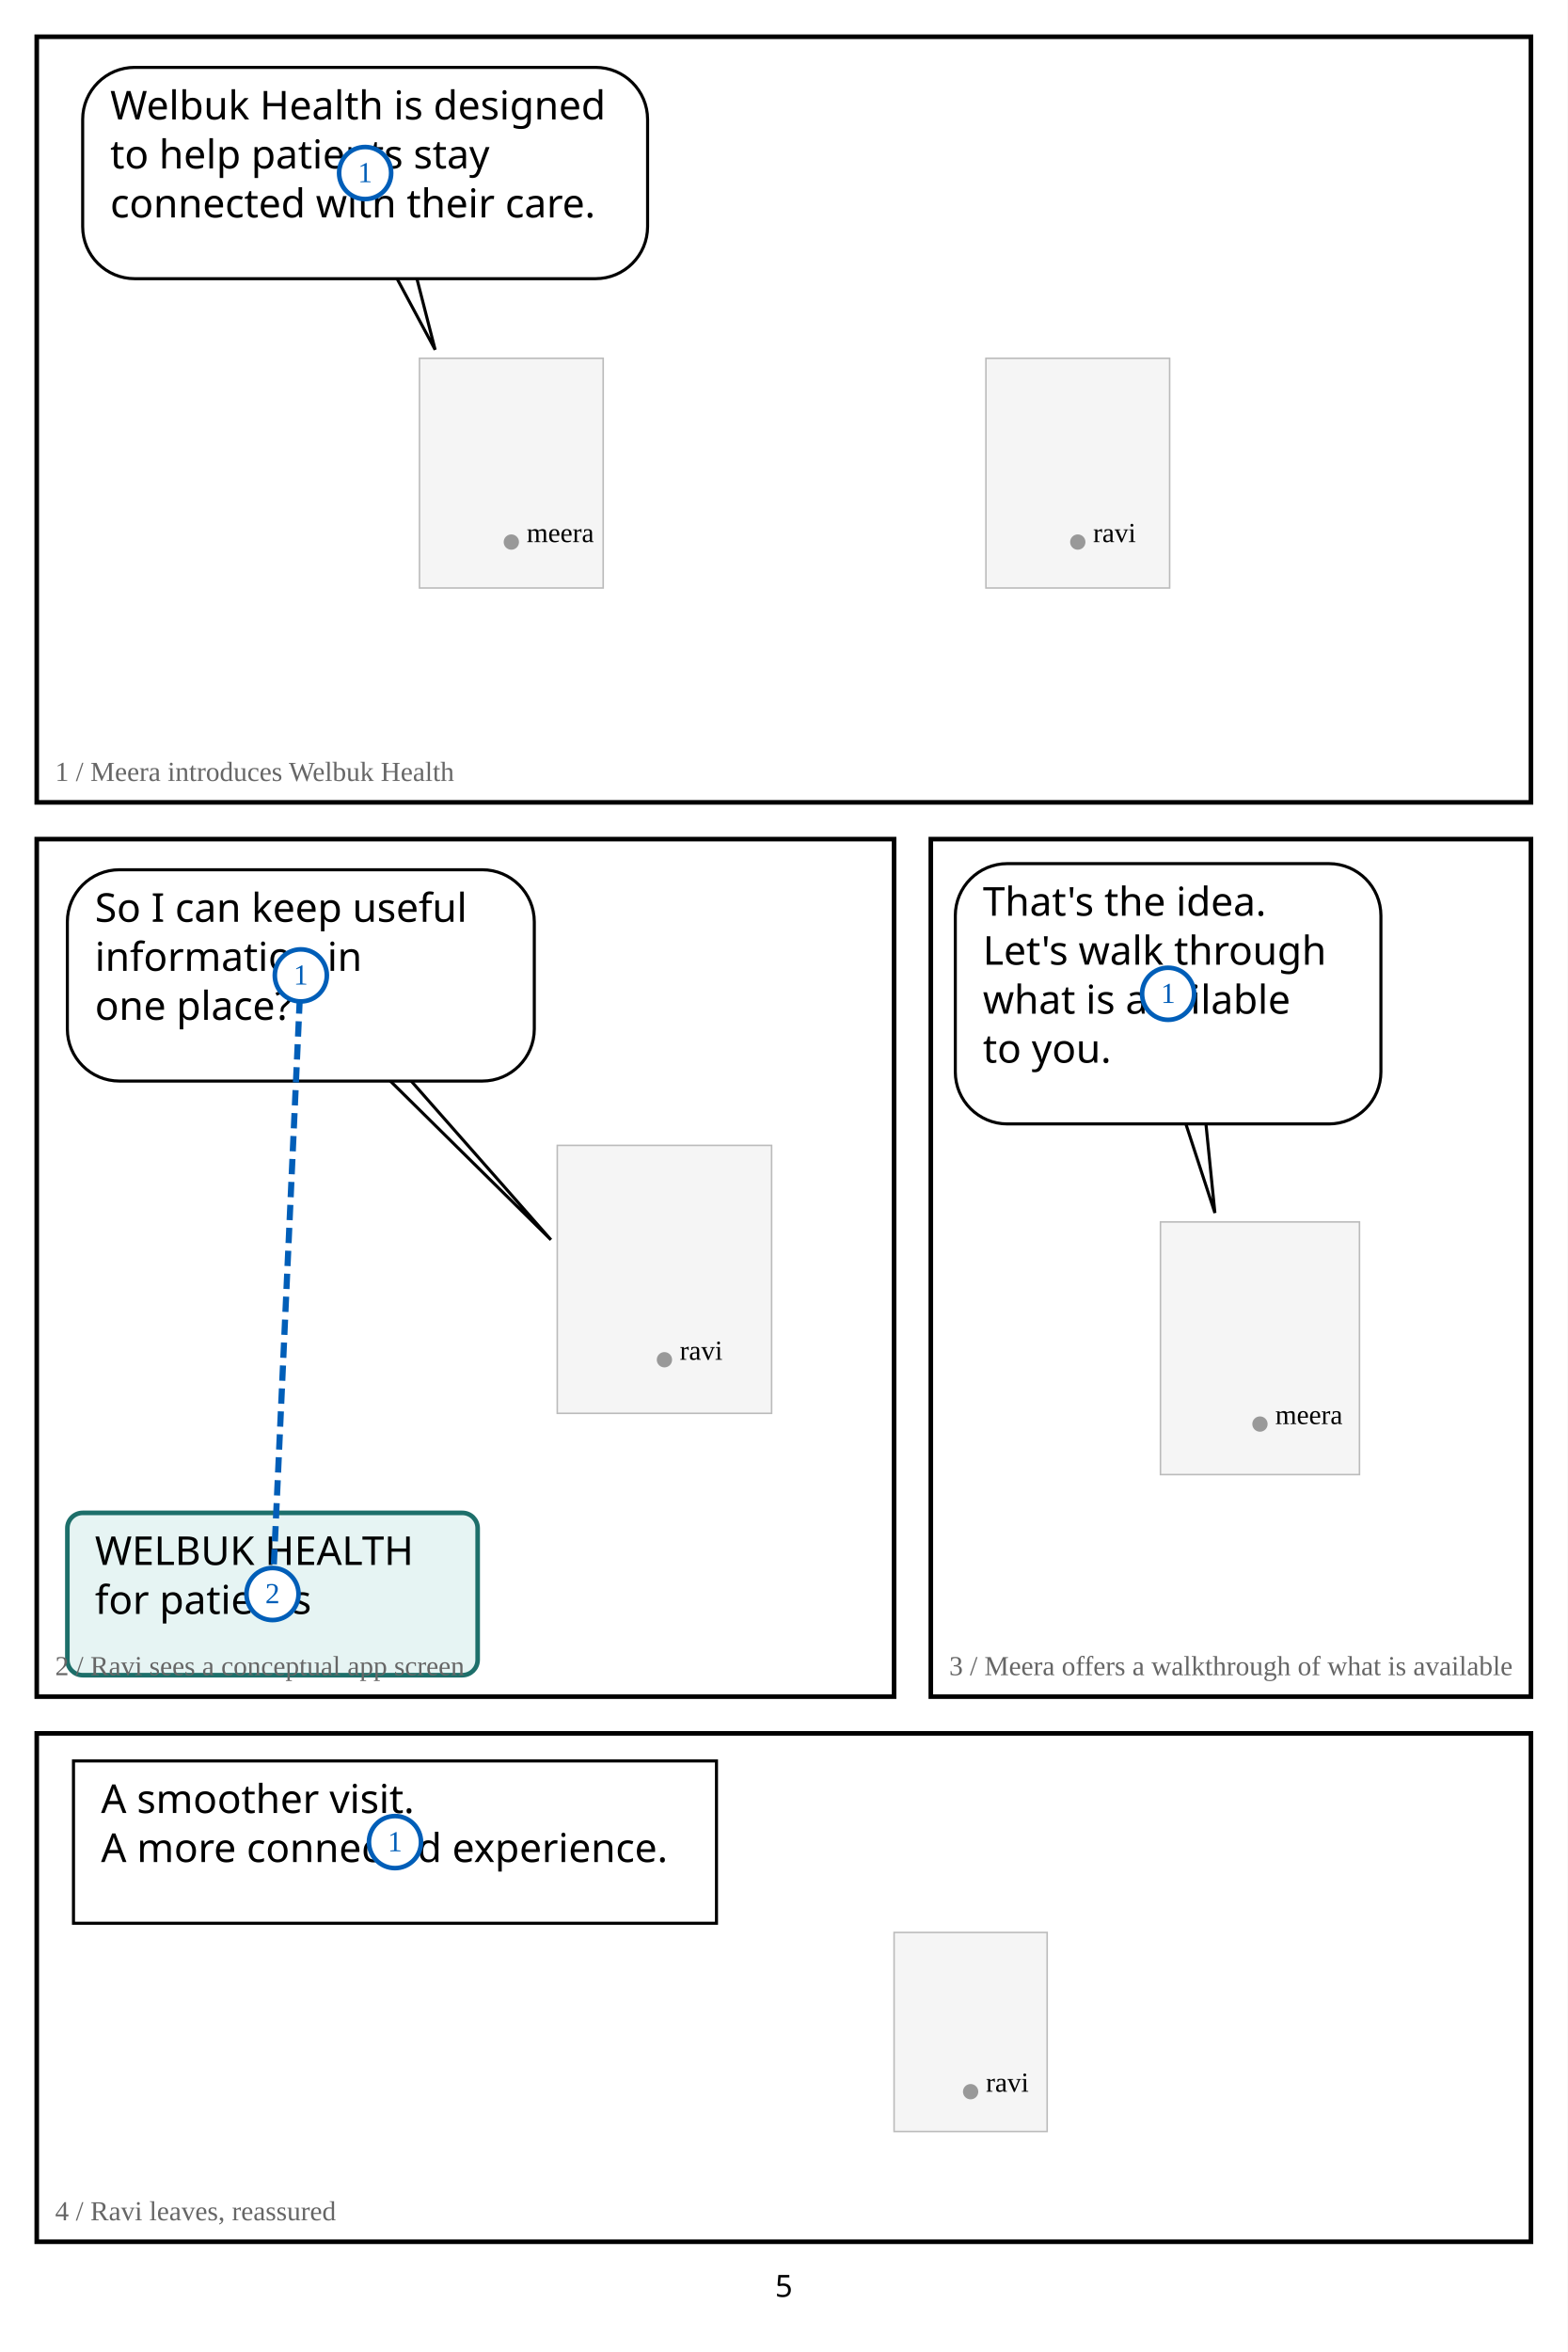
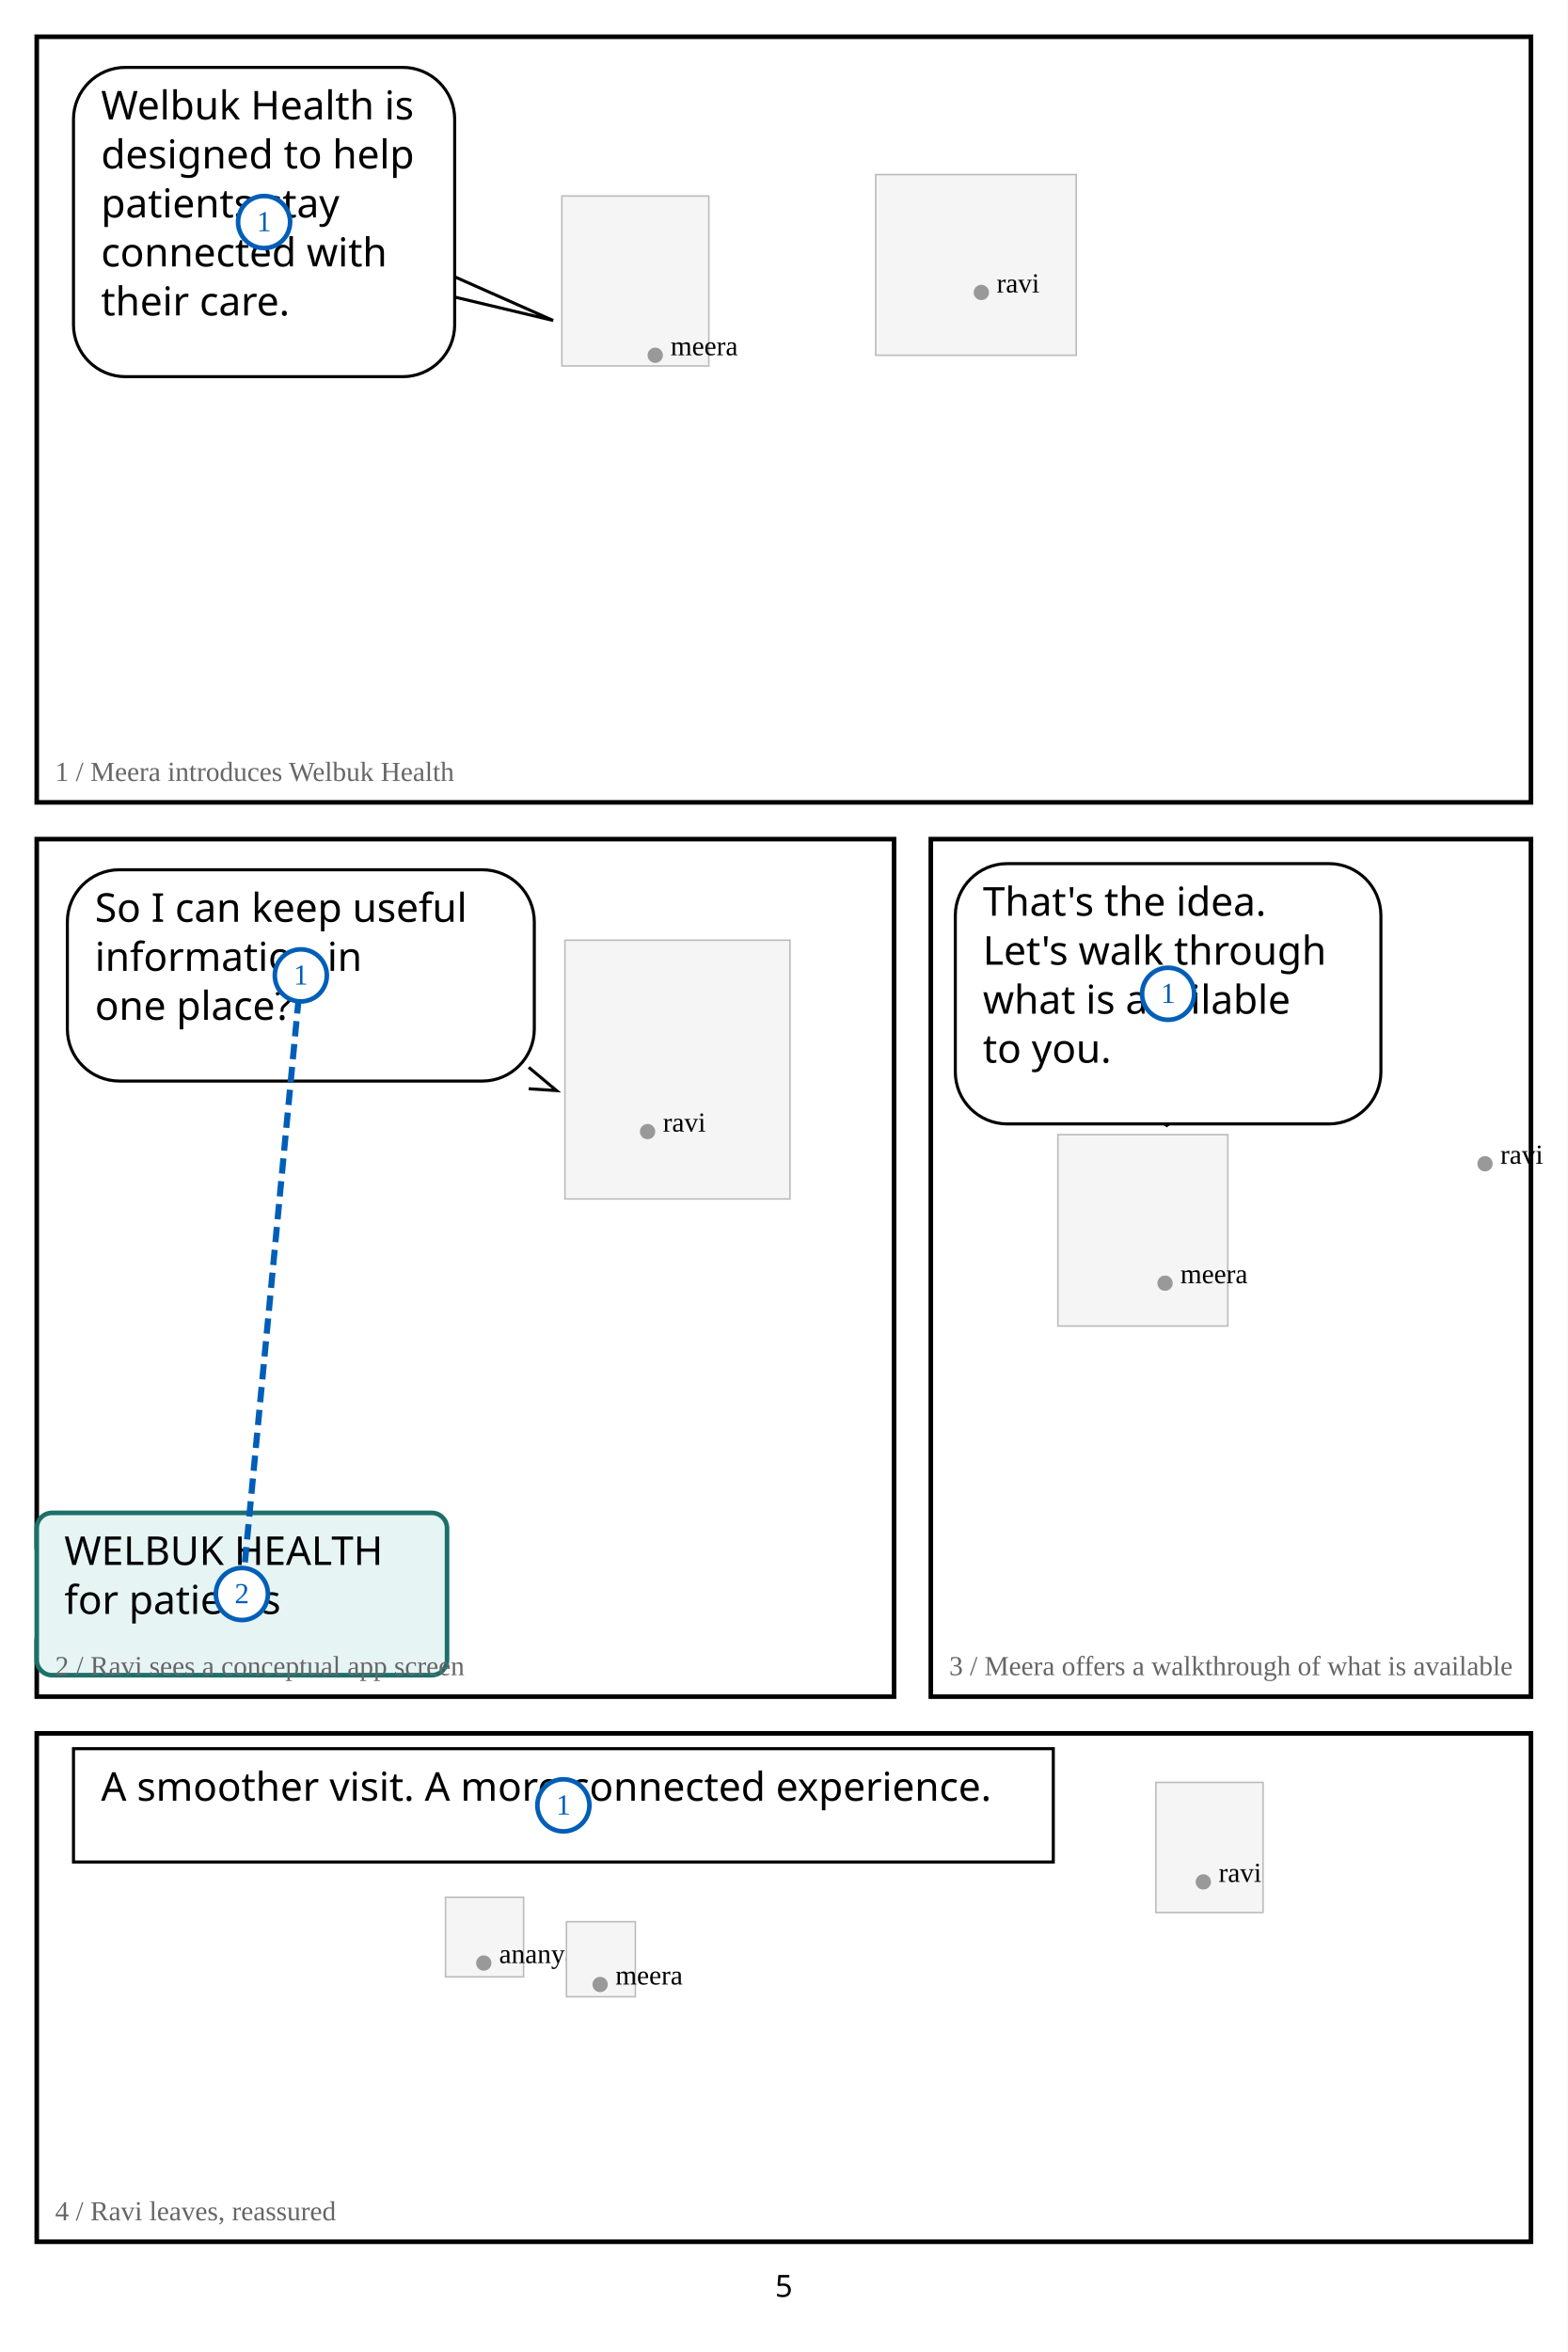
<svg xmlns="http://www.w3.org/2000/svg" width="1024" height="1536" viewBox="0 0 1024 1536">
  <rect width="1024" height="1536" fill="white" />
-   <rect x="274" y="234" width="120" height="150" fill="#f5f5f5" stroke="#bbb" />
-   <circle cx="334" cy="354" r="5" fill="#999" />
-   <text x="344" y="354" font-size="18">meera</text>
-   <rect x="644" y="234" width="120" height="150" fill="#f5f5f5" stroke="#bbb" />
-   <circle cx="704" cy="354" r="5" fill="#999" />
-   <text x="714" y="354" font-size="18">ravi</text>
+   <rect x="367" y="128" width="96" height="111" fill="#f5f5f5" stroke="#bbb" />
+   <circle cx="428" cy="232" r="5" fill="#999" />
+   <text x="438" y="232" font-size="18">meera</text>
+   <rect x="572" y="114" width="131" height="118" fill="#f5f5f5" stroke="#bbb" />
+   <circle cx="641" cy="191" r="5" fill="#999" />
+   <text x="651" y="191" font-size="18">ravi</text>
  <rect x="24" y="24" width="976" height="500" fill="none" stroke="black" stroke-width="3" />
-   <rect x="54" y="44" width="369" height="138" rx="34" fill="white" stroke="white" stroke-width="6" />
-   <path d="M 257.369 178.281 L 284.238 228.422 L 271.369 178.281 Z" fill="white" stroke="white" stroke-width="6" stroke-linejoin="round" />
-   <path data-speaker="meera" d="M 257.369 178.281 L 284.238 228.422 L 271.369 178.281" fill="white" stroke="black" stroke-width="2" />
-   <rect x="54" y="44" width="369" height="138" rx="34" fill="white" stroke="black" stroke-width="2" />
-   <text x="72" y="78" font-family="Meiryo,MS Gothic,sans-serif" font-size="26" fill="black">Welbuk Health is designed </text>
-   <text x="72" y="110" font-family="Meiryo,MS Gothic,sans-serif" font-size="26" fill="black">to help patients stay </text>
-   <text x="72" y="142" font-family="Meiryo,MS Gothic,sans-serif" font-size="26" fill="black">connected with their care.</text>
+   <rect x="48" y="44" width="249" height="202" rx="34" fill="white" stroke="white" stroke-width="6" />
+   <path d="M 293.213 179.104 L 361.32 209.295 L 293.213 193.104 Z" fill="white" stroke="white" stroke-width="6" stroke-linejoin="round" />
+   <path data-speaker="meera" d="M 293.213 179.104 L 361.32 209.295 L 293.213 193.104" fill="white" stroke="black" stroke-width="2" />
+   <rect x="48" y="44" width="249" height="202" rx="34" fill="white" stroke="black" stroke-width="2" />
+   <text x="66" y="78" font-family="Meiryo,MS Gothic,sans-serif" font-size="26" fill="black">Welbuk Health is </text>
+   <text x="66" y="110" font-family="Meiryo,MS Gothic,sans-serif" font-size="26" fill="black">designed to help </text>
+   <text x="66" y="142" font-family="Meiryo,MS Gothic,sans-serif" font-size="26" fill="black">patients stay </text>
+   <text x="66" y="174" font-family="Meiryo,MS Gothic,sans-serif" font-size="26" fill="black">connected with </text>
+   <text x="66" y="206" font-family="Meiryo,MS Gothic,sans-serif" font-size="26" fill="black">their care.</text>
  <text x="36" y="510" font-size="18" fill="#666">1 / Meera introduces Welbuk Health</text>
-   <rect x="364" y="748" width="140" height="175" fill="#f5f5f5" stroke="#bbb" />
-   <circle cx="434" cy="888" r="5" fill="#999" />
-   <text x="444" y="888" font-size="18">ravi</text>
+   <rect x="369" y="614" width="147" height="169" fill="#f5f5f5" stroke="#bbb" />
+   <circle cx="423" cy="739" r="5" fill="#999" />
+   <text x="433" y="739" font-size="18">ravi</text>
  <rect x="24" y="548" width="560" height="560" fill="none" stroke="black" stroke-width="3" />
  <rect x="44" y="568" width="305" height="138" rx="34" fill="white" stroke="white" stroke-width="6" />
-   <path d="M 252.04 703.095 L 359.876 809.663 L 266.04 703.095 Z" fill="white" stroke="white" stroke-width="6" stroke-linejoin="round" />
-   <rect x="44" y="988" width="268" height="106" rx="34" fill="white" stroke="white" stroke-width="6" />
-   <path data-speaker="ravi" d="M 252.04 703.095 L 359.876 809.663 L 266.04 703.095" fill="white" stroke="black" stroke-width="2" />
+   <path d="M 345.353 697.033 L 363.529 712.218 L 345.353 711.033 Z" fill="white" stroke="white" stroke-width="6" stroke-linejoin="round" />
+   <rect x="24" y="988" width="268" height="106" rx="34" fill="white" stroke="white" stroke-width="6" />
+   <path data-speaker="ravi" d="M 345.353 697.033 L 363.529 712.218 L 345.353 711.033" fill="white" stroke="black" stroke-width="2" />
  <rect x="44" y="568" width="305" height="138" rx="34" fill="white" stroke="black" stroke-width="2" />
  <text x="62" y="602" font-family="Meiryo,MS Gothic,sans-serif" font-size="26" fill="black">So I can keep useful </text>
  <text x="62" y="634" font-family="Meiryo,MS Gothic,sans-serif" font-size="26" fill="black">information in </text>
  <text x="62" y="666" font-family="Meiryo,MS Gothic,sans-serif" font-size="26" fill="black">one place?</text>
-   <rect x="44" y="988" width="268" height="106" rx="10" fill="#e6f4f3" stroke="#1d6f6a" stroke-width="3" />
-   <text x="62" y="1022" font-family="Meiryo,MS Gothic,sans-serif" font-size="26" fill="black">WELBUK HEALTH </text>
-   <text x="62" y="1054" font-family="Meiryo,MS Gothic,sans-serif" font-size="26" fill="black">for patients</text>
+   <rect x="24" y="988" width="268" height="106" rx="10" fill="#e6f4f3" stroke="#1d6f6a" stroke-width="3" />
+   <text x="42" y="1022" font-family="Meiryo,MS Gothic,sans-serif" font-size="26" fill="black">WELBUK HEALTH </text>
+   <text x="42" y="1054" font-family="Meiryo,MS Gothic,sans-serif" font-size="26" fill="black">for patients</text>
  <text x="36" y="1094" font-size="18" fill="#666">2 / Ravi sees a conceptual app screen</text>
-   <rect x="758" y="798" width="130" height="165" fill="#f5f5f5" stroke="#bbb" />
-   <circle cx="823" cy="930" r="5" fill="#999" />
-   <text x="833" y="930" font-size="18">meera</text>
+   <rect x="691" y="741" width="111" height="125" fill="#f5f5f5" stroke="#bbb" />
+   <circle cx="761" cy="838" r="5" fill="#999" />
+   <text x="771" y="838" font-size="18">meera</text>
+   <circle cx="970" cy="760" r="5" fill="#999" />
+   <text x="980" y="760" font-size="18">ravi</text>
  <rect x="608" y="548" width="392" height="560" fill="none" stroke="black" stroke-width="3" />
  <rect x="624" y="564" width="278" height="170" rx="34" fill="white" stroke="white" stroke-width="6" />
-   <path d="M 773.314 730.088 L 793.562 792.132 L 787.314 730.088 Z" fill="white" stroke="white" stroke-width="6" stroke-linejoin="round" />
-   <path data-speaker="meera" d="M 773.314 730.088 L 793.562 792.132 L 787.314 730.088" fill="white" stroke="black" stroke-width="2" />
+   <path d="M 755.143 730 L 762.09 735 L 769.143 730 Z" fill="white" stroke="white" stroke-width="6" stroke-linejoin="round" />
+   <path data-speaker="meera" d="M 755.143 730 L 762.09 735 L 769.143 730" fill="white" stroke="black" stroke-width="2" />
  <rect x="624" y="564" width="278" height="170" rx="34" fill="white" stroke="black" stroke-width="2" />
  <text x="642" y="598" font-family="Meiryo,MS Gothic,sans-serif" font-size="26" fill="black">That's the idea. </text>
  <text x="642" y="630" font-family="Meiryo,MS Gothic,sans-serif" font-size="26" fill="black">Let's walk through </text>
  <text x="642" y="662" font-family="Meiryo,MS Gothic,sans-serif" font-size="26" fill="black">what is available </text>
  <text x="642" y="694" font-family="Meiryo,MS Gothic,sans-serif" font-size="26" fill="black">to you.</text>
  <text x="620" y="1094" font-size="18" fill="#666">3 / Meera offers a walkthrough of what is available</text>
-   <rect x="584" y="1262" width="100" height="130" fill="#f5f5f5" stroke="#bbb" />
-   <circle cx="634" cy="1366" r="5" fill="#999" />
-   <text x="644" y="1366" font-size="18">ravi</text>
+   <rect x="755" y="1164" width="70" height="85" fill="#f5f5f5" stroke="#bbb" />
+   <circle cx="786" cy="1229" r="5" fill="#999" />
+   <text x="796" y="1229" font-size="18">ravi</text>
+   <rect x="291" y="1239" width="51" height="52" fill="#f5f5f5" stroke="#bbb" />
+   <circle cx="316" cy="1282" r="5" fill="#999" />
+   <text x="326" y="1282" font-size="18">ananya</text>
+   <rect x="370" y="1255" width="45" height="49" fill="#f5f5f5" stroke="#bbb" />
+   <circle cx="392" cy="1296" r="5" fill="#999" />
+   <text x="402" y="1296" font-size="18">meera</text>
  <rect x="24" y="1132" width="976" height="332" fill="none" stroke="black" stroke-width="3" />
-   <rect x="48" y="1150" width="420" height="106" rx="34" fill="white" stroke="white" stroke-width="6" />
-   <rect x="48" y="1150" width="420" height="106" fill="white" stroke="black" stroke-width="2" />
-   <text x="66" y="1184" font-family="Meiryo,MS Gothic,sans-serif" font-size="26" fill="black">A smoother visit. </text>
-   <text x="66" y="1216" font-family="Meiryo,MS Gothic,sans-serif" font-size="26" fill="black">A more connected experience.</text>
+   <rect x="48" y="1142" width="640" height="74" rx="34" fill="white" stroke="white" stroke-width="6" />
+   <rect x="48" y="1142" width="640" height="74" fill="white" stroke="black" stroke-width="2" />
+   <text x="66" y="1176" font-family="Meiryo,MS Gothic,sans-serif" font-size="26" fill="black">A smoother visit. A more connected experience.</text>
  <text x="36" y="1450" font-size="18" fill="#666">4 / Ravi leaves, reassured</text>
  <text x="512" y="1500" text-anchor="middle" font-family="sans-serif" font-size="20">5</text>
-   <circle cx="238.5" cy="113" r="17" fill="white" stroke="#005eb8" stroke-width="3" />
-   <text x="238.5" y="119" text-anchor="middle" font-size="19" fill="#005eb8">1</text>
-   <polyline points="196.5,637 178,1041" fill="none" stroke="#005eb8" stroke-width="4" stroke-dasharray="10 5" />
+   <circle cx="172.5" cy="145" r="17" fill="white" stroke="#005eb8" stroke-width="3" />
+   <text x="172.5" y="151" text-anchor="middle" font-size="19" fill="#005eb8">1</text>
+   <polyline points="196.5,637 158,1041" fill="none" stroke="#005eb8" stroke-width="4" stroke-dasharray="10 5" />
  <circle cx="196.5" cy="637" r="17" fill="white" stroke="#005eb8" stroke-width="3" />
  <text x="196.5" y="643" text-anchor="middle" font-size="19" fill="#005eb8">1</text>
-   <circle cx="178" cy="1041" r="17" fill="white" stroke="#005eb8" stroke-width="3" />
-   <text x="178" y="1047" text-anchor="middle" font-size="19" fill="#005eb8">2</text>
+   <circle cx="158" cy="1041" r="17" fill="white" stroke="#005eb8" stroke-width="3" />
+   <text x="158" y="1047" text-anchor="middle" font-size="19" fill="#005eb8">2</text>
  <circle cx="763" cy="649" r="17" fill="white" stroke="#005eb8" stroke-width="3" />
  <text x="763" y="655" text-anchor="middle" font-size="19" fill="#005eb8">1</text>
-   <circle cx="258" cy="1203" r="17" fill="white" stroke="#005eb8" stroke-width="3" />
-   <text x="258" y="1209" text-anchor="middle" font-size="19" fill="#005eb8">1</text>
+   <circle cx="368" cy="1179" r="17" fill="white" stroke="#005eb8" stroke-width="3" />
+   <text x="368" y="1185" text-anchor="middle" font-size="19" fill="#005eb8">1</text>
</svg>
